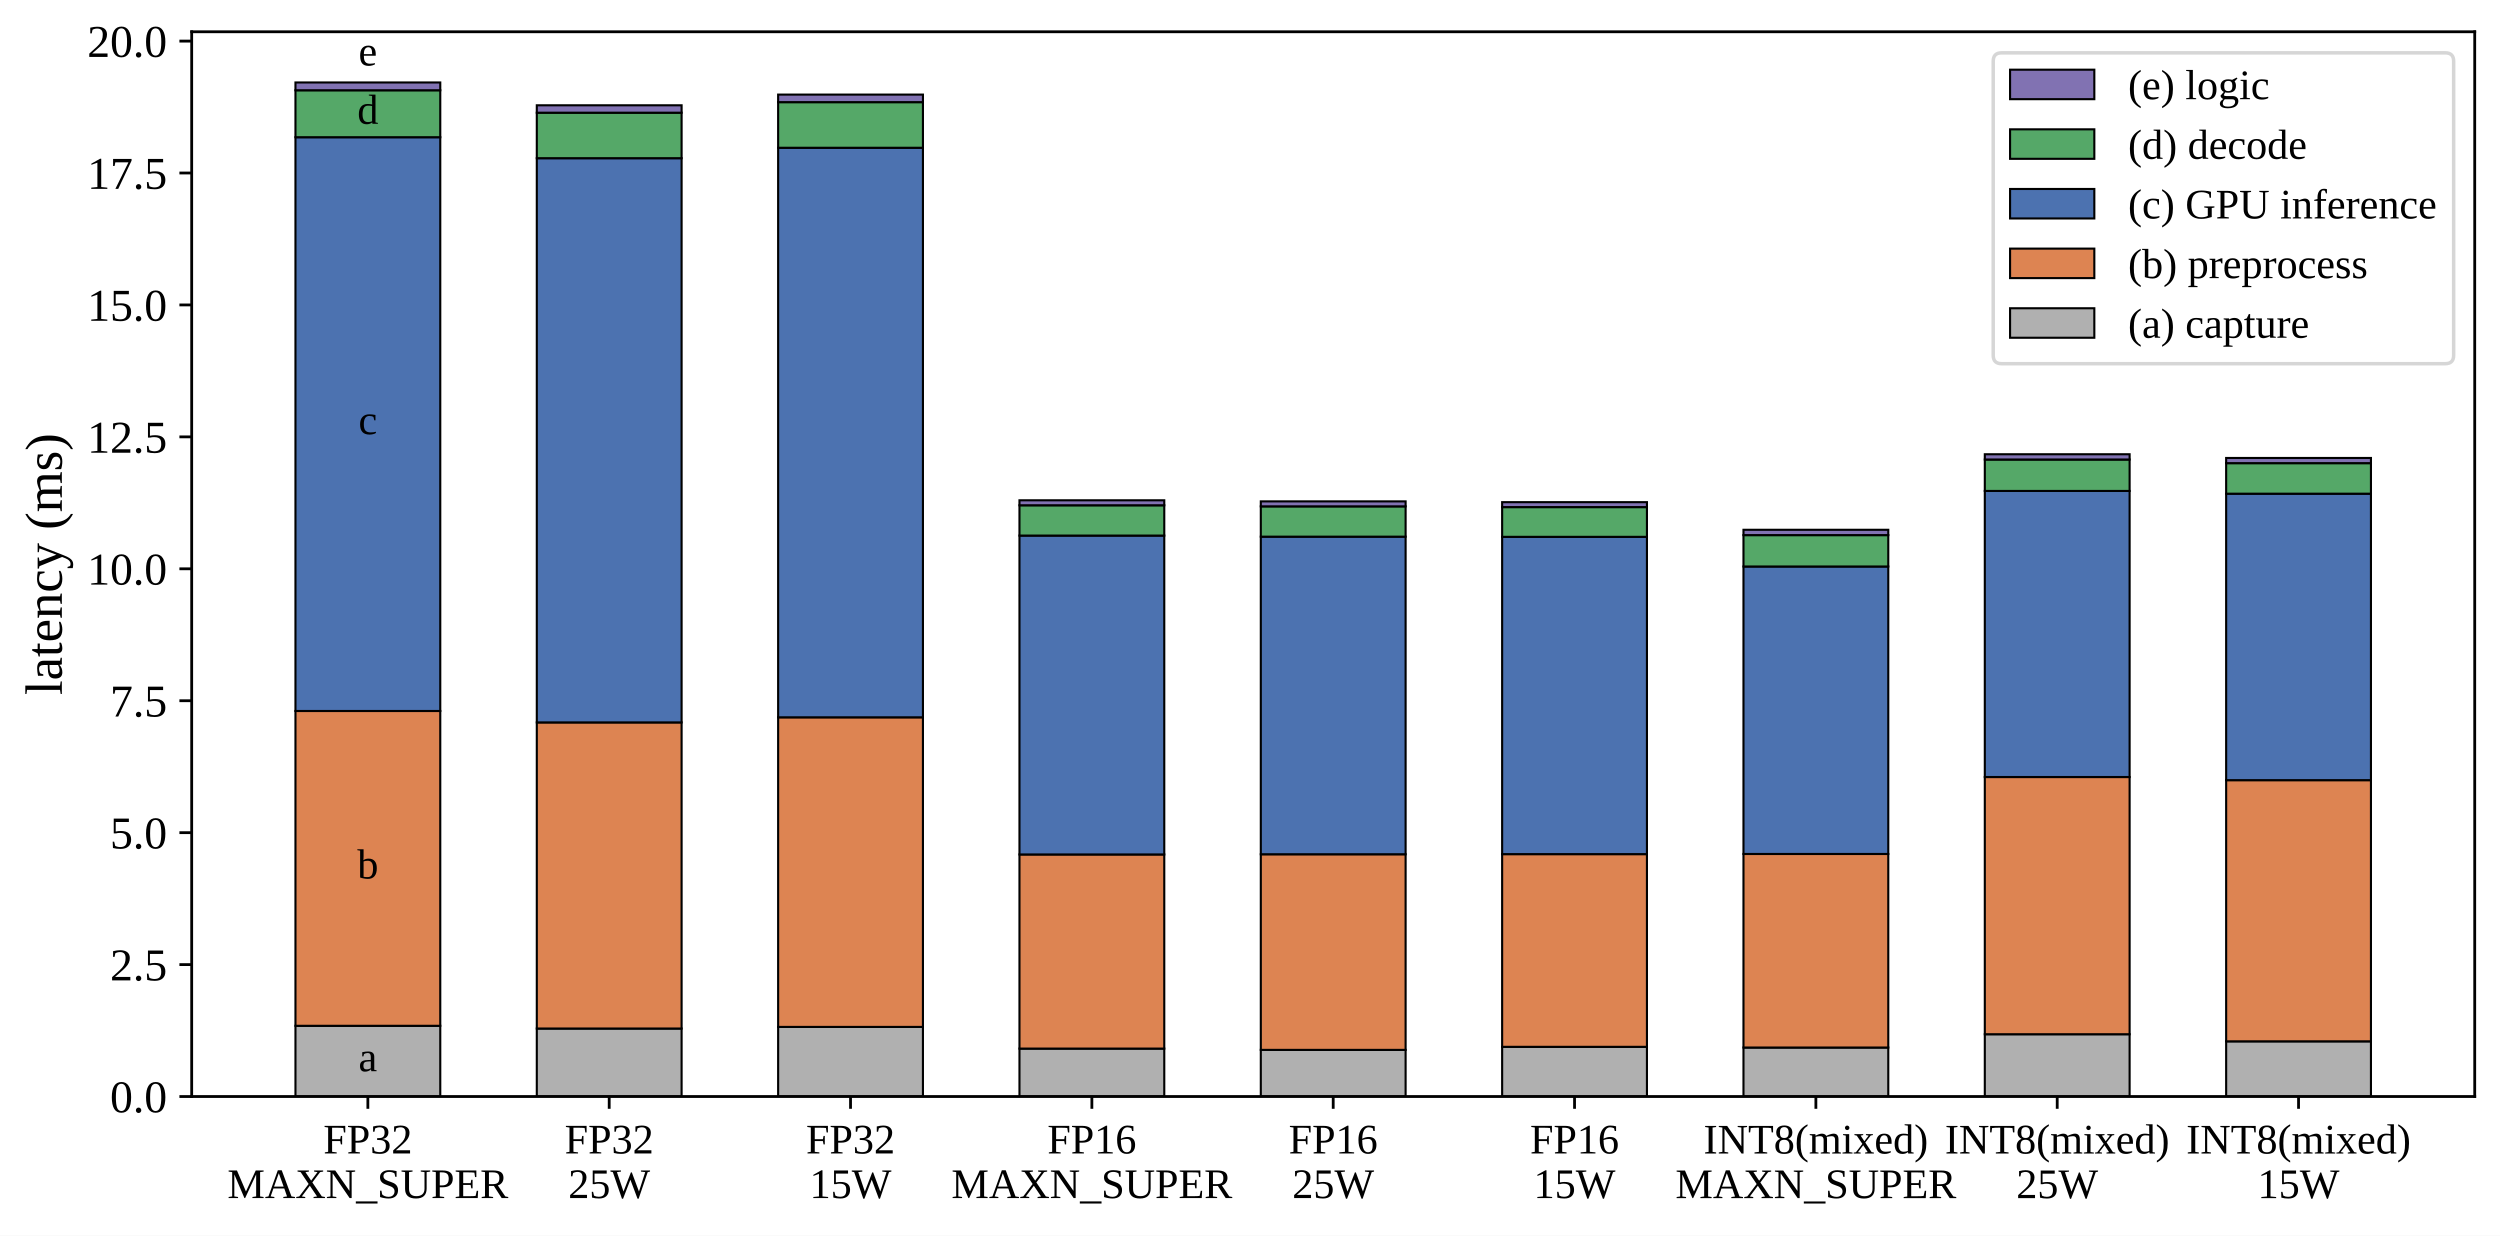
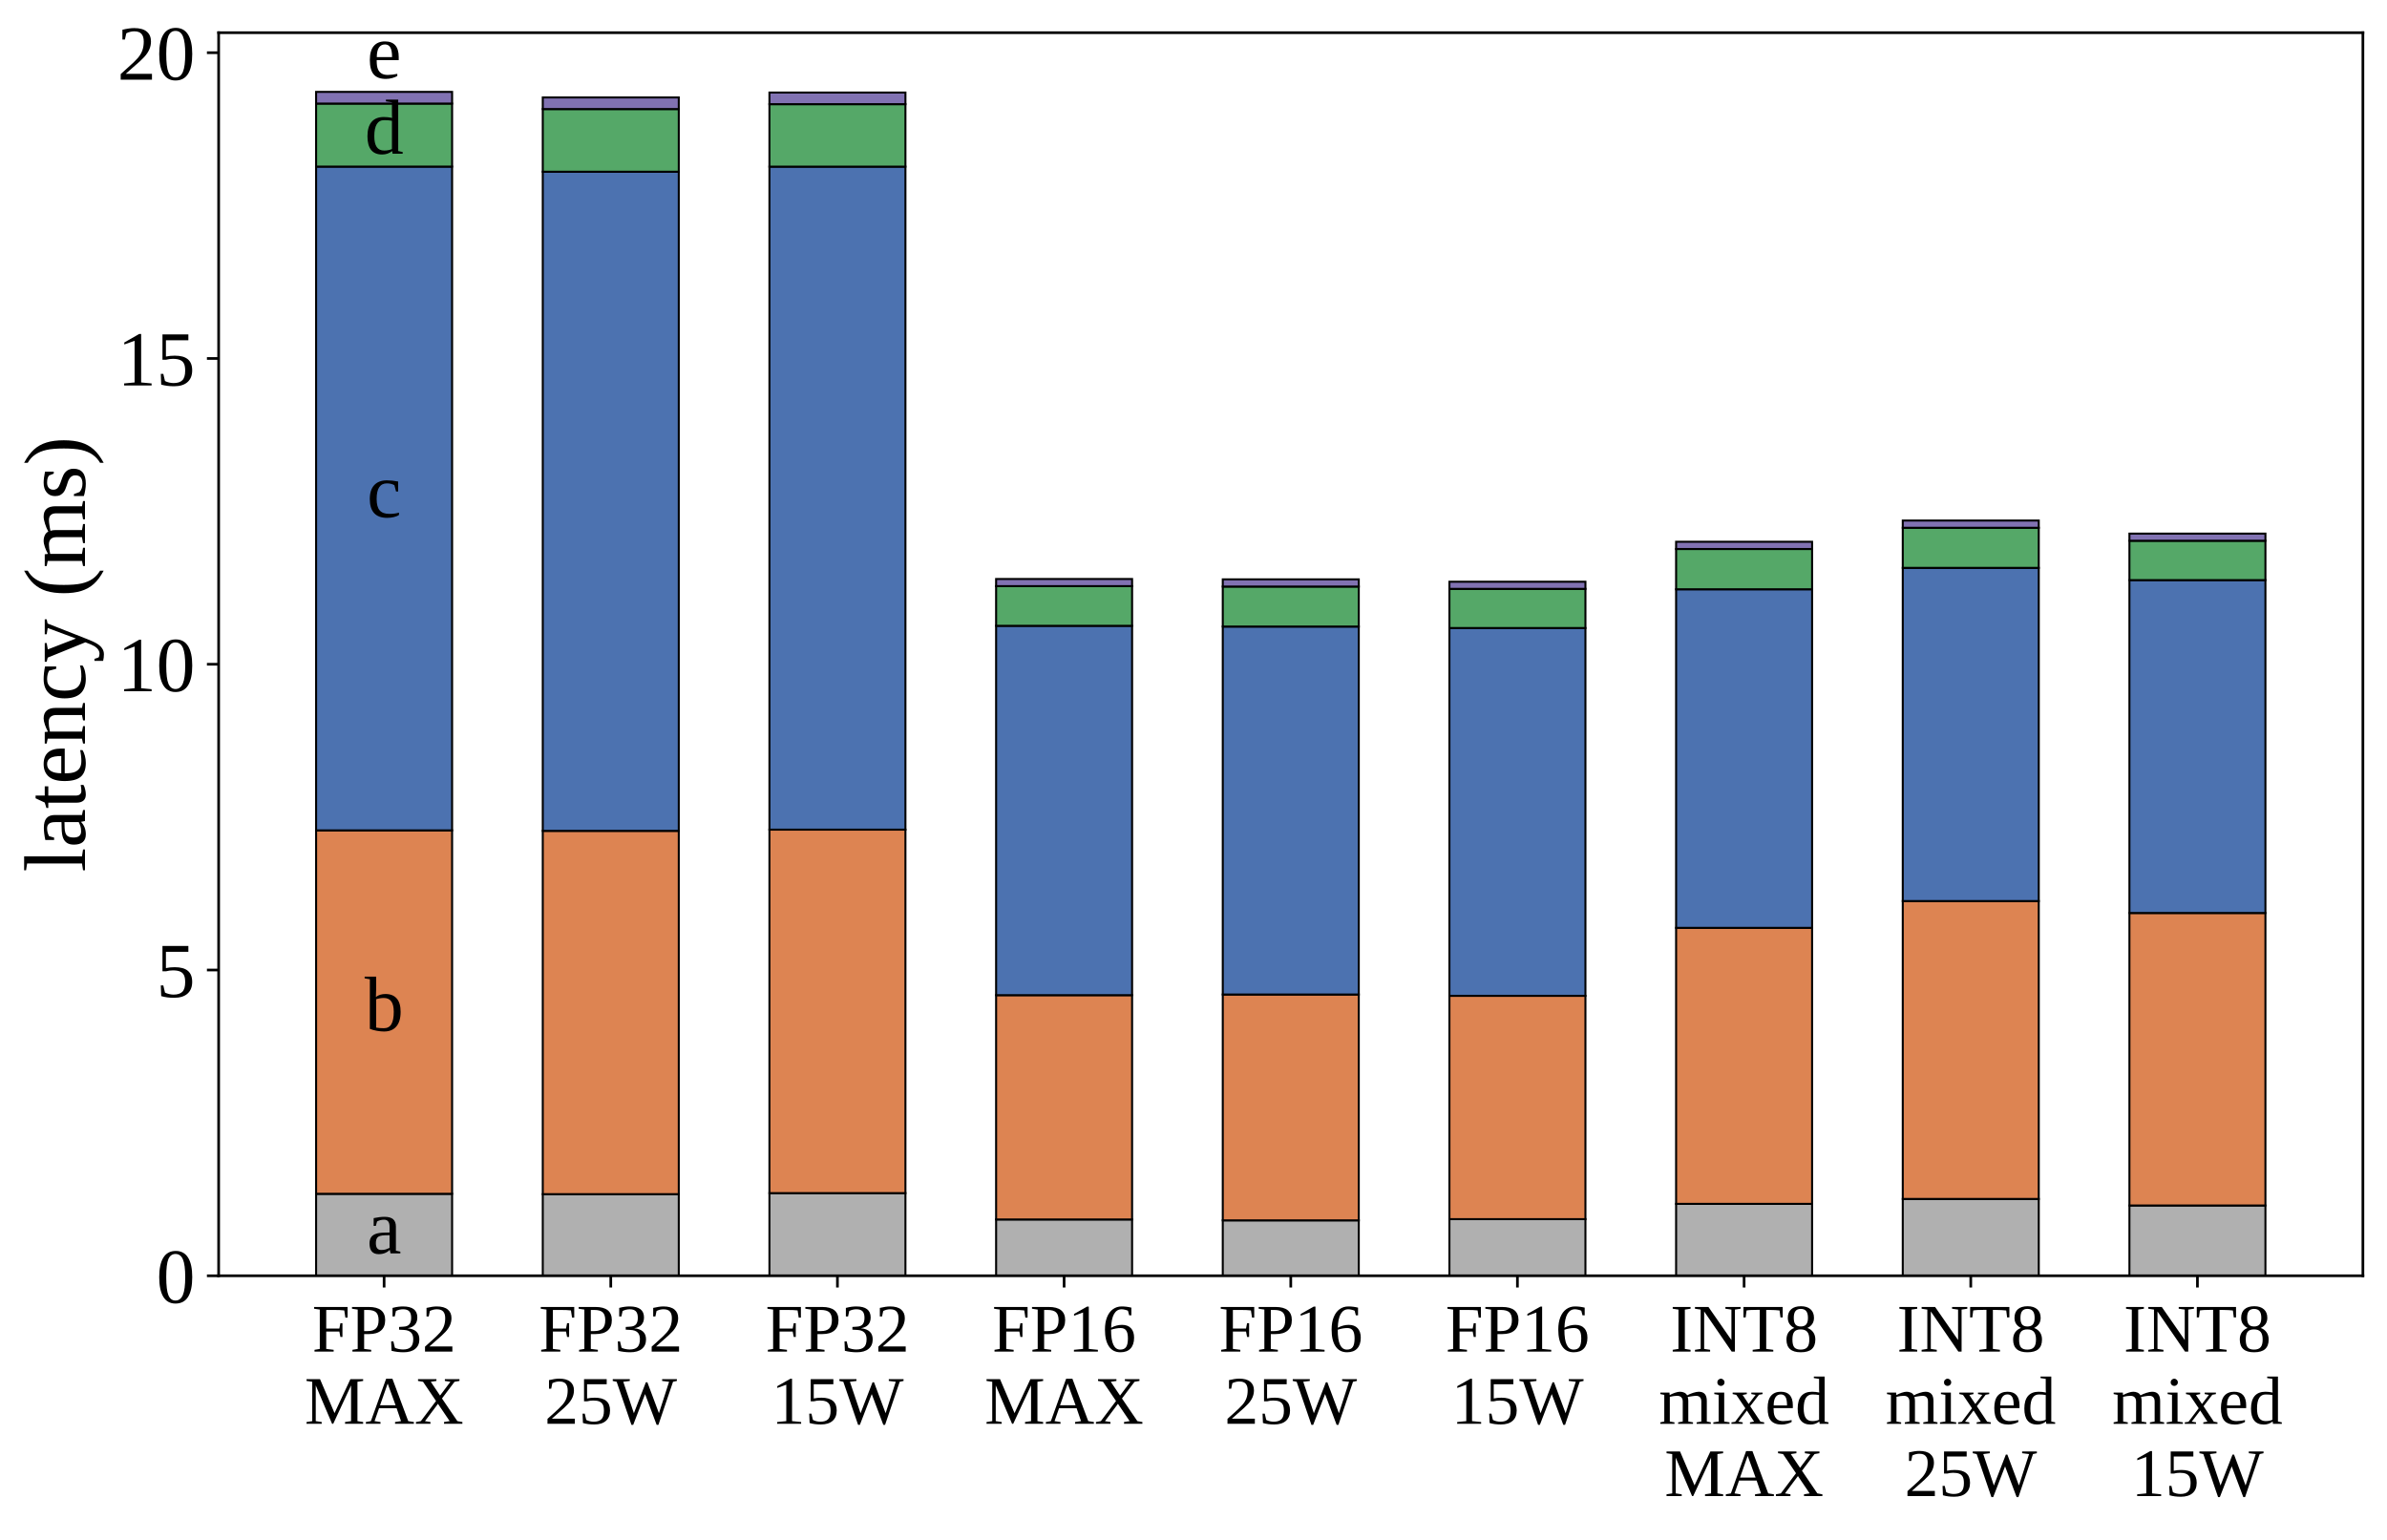
- <svg xmlns="http://www.w3.org/2000/svg" xmlns:xlink="http://www.w3.org/1999/xlink" width="712.126pt" height="351.974pt" viewBox="0 0 712.126 351.974" version="1.1">
+ <svg xmlns="http://www.w3.org/2000/svg" xmlns:xlink="http://www.w3.org/1999/xlink" width="712.95pt" height="459.992pt" viewBox="0 0 712.95 459.992" version="1.1">
  <defs>
    <style type="text/css">*{stroke-linejoin: round; stroke-linecap: butt}</style>
  </defs>
  <g id="figure_1">
    <g id="patch_1">
-       <path d="M 0 351.974  L 712.126 351.974  L 712.126 0  L 0 0  z " style="fill: #ffffff" />
+       <path d="M -0 459.992  L 712.95 459.992  L 712.95 0  L -0 0  z " style="fill: #ffffff" />
    </g>
    <g id="axes_1">
      <g id="patch_2">
-         <path d="M 54.603 312.344  L 704.926 312.344  L 704.926 9.05  L 54.603 9.05  z " style="fill: #ffffff" />
+         <path d="M 65.304 381.07  L 705.75 381.07  L 705.75 9.765  L 65.304 9.765  z " style="fill: #ffffff" />
      </g>
      <g id="patch_3">
-         <path d="M 84.163 312.344  L 125.41 312.344  L 125.41 292.201  L 84.163 292.201  z " clip-path="url(#pc930dbf7e7)" style="fill: #b0b0b0; stroke: #000000; stroke-width: 0.6; stroke-linejoin: miter" />
+         <path d="M 94.415 381.07  L 135.035 381.07  L 135.035 356.586  L 94.415 356.586  z " clip-path="url(#pd7037f2ccd)" style="fill: #b0b0b0; stroke: #000000; stroke-width: 0.6; stroke-linejoin: miter" />
      </g>
      <g id="patch_4">
-         <path d="M 152.908 312.344  L 194.154 312.344  L 194.154 292.976  L 152.908 292.976  z " clip-path="url(#pc930dbf7e7)" style="fill: #b0b0b0; stroke: #000000; stroke-width: 0.6; stroke-linejoin: miter" />
+         <path d="M 162.115 381.07  L 202.736 381.07  L 202.736 356.692  L 162.115 356.692  z " clip-path="url(#pd7037f2ccd)" style="fill: #b0b0b0; stroke: #000000; stroke-width: 0.6; stroke-linejoin: miter" />
      </g>
      <g id="patch_5">
-         <path d="M 221.652 312.344  L 262.899 312.344  L 262.899 292.52  L 221.652 292.52  z " clip-path="url(#pc930dbf7e7)" style="fill: #b0b0b0; stroke: #000000; stroke-width: 0.6; stroke-linejoin: miter" />
+         <path d="M 229.816 381.07  L 270.436 381.07  L 270.436 356.381  L 229.816 356.381  z " clip-path="url(#pd7037f2ccd)" style="fill: #b0b0b0; stroke: #000000; stroke-width: 0.6; stroke-linejoin: miter" />
      </g>
      <g id="patch_6">
-         <path d="M 290.396 312.344  L 331.643 312.344  L 331.643 298.691  L 290.396 298.691  z " clip-path="url(#pc930dbf7e7)" style="fill: #b0b0b0; stroke: #000000; stroke-width: 0.6; stroke-linejoin: miter" />
+         <path d="M 297.516 381.07  L 338.137 381.07  L 338.137 364.251  L 297.516 364.251  z " clip-path="url(#pd7037f2ccd)" style="fill: #b0b0b0; stroke: #000000; stroke-width: 0.6; stroke-linejoin: miter" />
      </g>
      <g id="patch_7">
-         <path d="M 359.141 312.344  L 400.388 312.344  L 400.388 299.061  L 359.141 299.061  z " clip-path="url(#pc930dbf7e7)" style="fill: #b0b0b0; stroke: #000000; stroke-width: 0.6; stroke-linejoin: miter" />
+         <path d="M 365.217 381.07  L 405.837 381.07  L 405.837 364.521  L 365.217 364.521  z " clip-path="url(#pd7037f2ccd)" style="fill: #b0b0b0; stroke: #000000; stroke-width: 0.6; stroke-linejoin: miter" />
      </g>
      <g id="patch_8">
-         <path d="M 427.885 312.344  L 469.132 312.344  L 469.132 298.193  L 427.885 298.193  z " clip-path="url(#pc930dbf7e7)" style="fill: #b0b0b0; stroke: #000000; stroke-width: 0.6; stroke-linejoin: miter" />
+         <path d="M 432.917 381.07  L 473.538 381.07  L 473.538 364.157  L 432.917 364.157  z " clip-path="url(#pd7037f2ccd)" style="fill: #b0b0b0; stroke: #000000; stroke-width: 0.6; stroke-linejoin: miter" />
      </g>
      <g id="patch_9">
-         <path d="M 496.63 312.344  L 537.877 312.344  L 537.877 298.39  L 496.63 298.39  z " clip-path="url(#pc930dbf7e7)" style="fill: #b0b0b0; stroke: #000000; stroke-width: 0.6; stroke-linejoin: miter" />
+         <path d="M 500.618 381.07  L 541.238 381.07  L 541.238 359.587  L 500.618 359.587  z " clip-path="url(#pd7037f2ccd)" style="fill: #b0b0b0; stroke: #000000; stroke-width: 0.6; stroke-linejoin: miter" />
      </g>
      <g id="patch_10">
-         <path d="M 565.374 312.344  L 606.621 312.344  L 606.621 294.603  L 565.374 294.603  z " clip-path="url(#pc930dbf7e7)" style="fill: #b0b0b0; stroke: #000000; stroke-width: 0.6; stroke-linejoin: miter" />
+         <path d="M 568.318 381.07  L 608.938 381.07  L 608.938 358.12  L 568.318 358.12  z " clip-path="url(#pd7037f2ccd)" style="fill: #b0b0b0; stroke: #000000; stroke-width: 0.6; stroke-linejoin: miter" />
      </g>
      <g id="patch_11">
-         <path d="M 634.119 312.344  L 675.366 312.344  L 675.366 296.625  L 634.119 296.625  z " clip-path="url(#pc930dbf7e7)" style="fill: #b0b0b0; stroke: #000000; stroke-width: 0.6; stroke-linejoin: miter" />
+         <path d="M 636.019 381.07  L 676.639 381.07  L 676.639 360.077  L 636.019 360.077  z " clip-path="url(#pd7037f2ccd)" style="fill: #b0b0b0; stroke: #000000; stroke-width: 0.6; stroke-linejoin: miter" />
      </g>
      <g id="patch_12">
-         <path d="M 84.163 292.201  L 125.41 292.201  L 125.41 202.524  L 84.163 202.524  z " clip-path="url(#pc930dbf7e7)" style="fill: #dd8452; stroke: #000000; stroke-width: 0.6; stroke-linejoin: miter" />
+         <path d="M 94.415 356.586  L 135.035 356.586  L 135.035 248.027  L 94.415 248.027  z " clip-path="url(#pd7037f2ccd)" style="fill: #dd8452; stroke: #000000; stroke-width: 0.6; stroke-linejoin: miter" />
      </g>
      <g id="patch_13">
-         <path d="M 152.908 292.976  L 194.154 292.976  L 194.154 205.78  L 152.908 205.78  z " clip-path="url(#pc930dbf7e7)" style="fill: #dd8452; stroke: #000000; stroke-width: 0.6; stroke-linejoin: miter" />
+         <path d="M 162.115 356.692  L 202.736 356.692  L 202.736 248.175  L 162.115 248.175  z " clip-path="url(#pd7037f2ccd)" style="fill: #dd8452; stroke: #000000; stroke-width: 0.6; stroke-linejoin: miter" />
      </g>
      <g id="patch_14">
-         <path d="M 221.652 292.52  L 262.899 292.52  L 262.899 204.328  L 221.652 204.328  z " clip-path="url(#pc930dbf7e7)" style="fill: #dd8452; stroke: #000000; stroke-width: 0.6; stroke-linejoin: miter" />
+         <path d="M 229.816 356.381  L 270.436 356.381  L 270.436 247.813  L 229.816 247.813  z " clip-path="url(#pd7037f2ccd)" style="fill: #dd8452; stroke: #000000; stroke-width: 0.6; stroke-linejoin: miter" />
      </g>
      <g id="patch_15">
-         <path d="M 290.396 298.691  L 331.643 298.691  L 331.643 243.393  L 290.396 243.393  z " clip-path="url(#pc930dbf7e7)" style="fill: #dd8452; stroke: #000000; stroke-width: 0.6; stroke-linejoin: miter" />
+         <path d="M 297.516 364.251  L 338.137 364.251  L 338.137 297.254  L 297.516 297.254  z " clip-path="url(#pd7037f2ccd)" style="fill: #dd8452; stroke: #000000; stroke-width: 0.6; stroke-linejoin: miter" />
      </g>
      <g id="patch_16">
-         <path d="M 359.141 299.061  L 400.388 299.061  L 400.388 243.336  L 359.141 243.336  z " clip-path="url(#pc930dbf7e7)" style="fill: #dd8452; stroke: #000000; stroke-width: 0.6; stroke-linejoin: miter" />
+         <path d="M 365.217 364.521  L 405.837 364.521  L 405.837 297.057  L 365.217 297.057  z " clip-path="url(#pd7037f2ccd)" style="fill: #dd8452; stroke: #000000; stroke-width: 0.6; stroke-linejoin: miter" />
      </g>
      <g id="patch_17">
-         <path d="M 427.885 298.193  L 469.132 298.193  L 469.132 243.298  L 427.885 243.298  z " clip-path="url(#pc930dbf7e7)" style="fill: #dd8452; stroke: #000000; stroke-width: 0.6; stroke-linejoin: miter" />
+         <path d="M 432.917 364.157  L 473.538 364.157  L 473.538 297.447  L 432.917 297.447  z " clip-path="url(#pd7037f2ccd)" style="fill: #dd8452; stroke: #000000; stroke-width: 0.6; stroke-linejoin: miter" />
      </g>
      <g id="patch_18">
-         <path d="M 496.63 298.39  L 537.877 298.39  L 537.877 243.256  L 496.63 243.256  z " clip-path="url(#pc930dbf7e7)" style="fill: #dd8452; stroke: #000000; stroke-width: 0.6; stroke-linejoin: miter" />
+         <path d="M 500.618 359.587  L 541.238 359.587  L 541.238 277.145  L 500.618 277.145  z " clip-path="url(#pd7037f2ccd)" style="fill: #dd8452; stroke: #000000; stroke-width: 0.6; stroke-linejoin: miter" />
      </g>
      <g id="patch_19">
-         <path d="M 565.374 294.603  L 606.621 294.603  L 606.621 221.337  L 565.374 221.337  z " clip-path="url(#pc930dbf7e7)" style="fill: #dd8452; stroke: #000000; stroke-width: 0.6; stroke-linejoin: miter" />
+         <path d="M 568.318 358.12  L 608.938 358.12  L 608.938 269.143  L 568.318 269.143  z " clip-path="url(#pd7037f2ccd)" style="fill: #dd8452; stroke: #000000; stroke-width: 0.6; stroke-linejoin: miter" />
      </g>
      <g id="patch_20">
-         <path d="M 634.119 296.625  L 675.366 296.625  L 675.366 222.229  L 634.119 222.229  z " clip-path="url(#pc930dbf7e7)" style="fill: #dd8452; stroke: #000000; stroke-width: 0.6; stroke-linejoin: miter" />
+         <path d="M 636.019 360.077  L 676.639 360.077  L 676.639 272.708  L 636.019 272.708  z " clip-path="url(#pd7037f2ccd)" style="fill: #dd8452; stroke: #000000; stroke-width: 0.6; stroke-linejoin: miter" />
      </g>
      <g id="patch_21">
-         <path d="M 84.163 202.524  L 125.41 202.524  L 125.41 39.088  L 84.163 39.088  z " clip-path="url(#pc930dbf7e7)" style="fill: #4c72b0; stroke: #000000; stroke-width: 0.6; stroke-linejoin: miter" />
+         <path d="M 94.415 248.027  L 135.035 248.027  L 135.035 49.763  L 94.415 49.763  z " clip-path="url(#pd7037f2ccd)" style="fill: #4c72b0; stroke: #000000; stroke-width: 0.6; stroke-linejoin: miter" />
      </g>
      <g id="patch_22">
-         <path d="M 152.908 205.78  L 194.154 205.78  L 194.154 45.062  L 152.908 45.062  z " clip-path="url(#pc930dbf7e7)" style="fill: #4c72b0; stroke: #000000; stroke-width: 0.6; stroke-linejoin: miter" />
+         <path d="M 162.115 248.175  L 202.736 248.175  L 202.736 51.291  L 162.115 51.291  z " clip-path="url(#pd7037f2ccd)" style="fill: #4c72b0; stroke: #000000; stroke-width: 0.6; stroke-linejoin: miter" />
      </g>
      <g id="patch_23">
-         <path d="M 221.652 204.328  L 262.899 204.328  L 262.899 42.092  L 221.652 42.092  z " clip-path="url(#pc930dbf7e7)" style="fill: #4c72b0; stroke: #000000; stroke-width: 0.6; stroke-linejoin: miter" />
+         <path d="M 229.816 247.813  L 270.436 247.813  L 270.436 49.776  L 229.816 49.776  z " clip-path="url(#pd7037f2ccd)" style="fill: #4c72b0; stroke: #000000; stroke-width: 0.6; stroke-linejoin: miter" />
      </g>
      <g id="patch_24">
-         <path d="M 290.396 243.393  L 331.643 243.393  L 331.643 152.559  L 290.396 152.559  z " clip-path="url(#pc930dbf7e7)" style="fill: #4c72b0; stroke: #000000; stroke-width: 0.6; stroke-linejoin: miter" />
+         <path d="M 297.516 297.254  L 338.137 297.254  L 338.137 186.925  L 297.516 186.925  z " clip-path="url(#pd7037f2ccd)" style="fill: #4c72b0; stroke: #000000; stroke-width: 0.6; stroke-linejoin: miter" />
      </g>
      <g id="patch_25">
-         <path d="M 359.141 243.336  L 400.388 243.336  L 400.388 152.87  L 359.141 152.87  z " clip-path="url(#pc930dbf7e7)" style="fill: #4c72b0; stroke: #000000; stroke-width: 0.6; stroke-linejoin: miter" />
+         <path d="M 365.217 297.057  L 405.837 297.057  L 405.837 187.148  L 365.217 187.148  z " clip-path="url(#pd7037f2ccd)" style="fill: #4c72b0; stroke: #000000; stroke-width: 0.6; stroke-linejoin: miter" />
      </g>
      <g id="patch_26">
-         <path d="M 427.885 243.298  L 469.132 243.298  L 469.132 152.921  L 427.885 152.921  z " clip-path="url(#pc930dbf7e7)" style="fill: #4c72b0; stroke: #000000; stroke-width: 0.6; stroke-linejoin: miter" />
+         <path d="M 432.917 297.447  L 473.538 297.447  L 473.538 187.586  L 432.917 187.586  z " clip-path="url(#pd7037f2ccd)" style="fill: #4c72b0; stroke: #000000; stroke-width: 0.6; stroke-linejoin: miter" />
      </g>
      <g id="patch_27">
-         <path d="M 496.63 243.256  L 537.877 243.256  L 537.877 161.369  L 496.63 161.369  z " clip-path="url(#pc930dbf7e7)" style="fill: #4c72b0; stroke: #000000; stroke-width: 0.6; stroke-linejoin: miter" />
+         <path d="M 500.618 277.145  L 541.238 277.145  L 541.238 176.016  L 500.618 176.016  z " clip-path="url(#pd7037f2ccd)" style="fill: #4c72b0; stroke: #000000; stroke-width: 0.6; stroke-linejoin: miter" />
      </g>
      <g id="patch_28">
-         <path d="M 565.374 221.337  L 606.621 221.337  L 606.621 139.847  L 565.374 139.847  z " clip-path="url(#pc930dbf7e7)" style="fill: #4c72b0; stroke: #000000; stroke-width: 0.6; stroke-linejoin: miter" />
+         <path d="M 568.318 269.143  L 608.938 269.143  L 608.938 169.618  L 568.318 169.618  z " clip-path="url(#pd7037f2ccd)" style="fill: #4c72b0; stroke: #000000; stroke-width: 0.6; stroke-linejoin: miter" />
      </g>
      <g id="patch_29">
-         <path d="M 634.119 222.229  L 675.366 222.229  L 675.366 140.63  L 634.119 140.63  z " clip-path="url(#pc930dbf7e7)" style="fill: #4c72b0; stroke: #000000; stroke-width: 0.6; stroke-linejoin: miter" />
+         <path d="M 636.019 272.708  L 676.639 272.708  L 676.639 173.277  L 636.019 173.277  z " clip-path="url(#pd7037f2ccd)" style="fill: #4c72b0; stroke: #000000; stroke-width: 0.6; stroke-linejoin: miter" />
      </g>
      <g id="patch_30">
-         <path d="M 84.163 39.088  L 125.41 39.088  L 125.41 25.711  L 84.163 25.711  z " clip-path="url(#pc930dbf7e7)" style="fill: #55a868; stroke: #000000; stroke-width: 0.6; stroke-linejoin: miter" />
+         <path d="M 94.415 49.763  L 135.035 49.763  L 135.035 30.933  L 94.415 30.933  z " clip-path="url(#pd7037f2ccd)" style="fill: #55a868; stroke: #000000; stroke-width: 0.6; stroke-linejoin: miter" />
      </g>
      <g id="patch_31">
-         <path d="M 152.908 45.062  L 194.154 45.062  L 194.154 32.103  L 152.908 32.103  z " clip-path="url(#pc930dbf7e7)" style="fill: #55a868; stroke: #000000; stroke-width: 0.6; stroke-linejoin: miter" />
+         <path d="M 162.115 51.291  L 202.736 51.291  L 202.736 32.572  L 162.115 32.572  z " clip-path="url(#pd7037f2ccd)" style="fill: #55a868; stroke: #000000; stroke-width: 0.6; stroke-linejoin: miter" />
      </g>
      <g id="patch_32">
-         <path d="M 221.652 42.092  L 262.899 42.092  L 262.899 29.096  L 221.652 29.096  z " clip-path="url(#pc930dbf7e7)" style="fill: #55a868; stroke: #000000; stroke-width: 0.6; stroke-linejoin: miter" />
+         <path d="M 229.816 49.776  L 270.436 49.776  L 270.436 31.115  L 229.816 31.115  z " clip-path="url(#pd7037f2ccd)" style="fill: #55a868; stroke: #000000; stroke-width: 0.6; stroke-linejoin: miter" />
      </g>
      <g id="patch_33">
-         <path d="M 290.396 152.559  L 331.643 152.559  L 331.643 143.93  L 290.396 143.93  z " clip-path="url(#pc930dbf7e7)" style="fill: #55a868; stroke: #000000; stroke-width: 0.6; stroke-linejoin: miter" />
+         <path d="M 297.516 186.925  L 338.137 186.925  L 338.137 175.076  L 297.516 175.076  z " clip-path="url(#pd7037f2ccd)" style="fill: #55a868; stroke: #000000; stroke-width: 0.6; stroke-linejoin: miter" />
      </g>
      <g id="patch_34">
-         <path d="M 359.141 152.87  L 400.388 152.87  L 400.388 144.237  L 359.141 144.237  z " clip-path="url(#pc930dbf7e7)" style="fill: #55a868; stroke: #000000; stroke-width: 0.6; stroke-linejoin: miter" />
+         <path d="M 365.217 187.148  L 405.837 187.148  L 405.837 175.203  L 365.217 175.203  z " clip-path="url(#pd7037f2ccd)" style="fill: #55a868; stroke: #000000; stroke-width: 0.6; stroke-linejoin: miter" />
      </g>
      <g id="patch_35">
-         <path d="M 427.885 152.921  L 469.132 152.921  L 469.132 144.447  L 427.885 144.447  z " clip-path="url(#pc930dbf7e7)" style="fill: #55a868; stroke: #000000; stroke-width: 0.6; stroke-linejoin: miter" />
+         <path d="M 432.917 187.586  L 473.538 187.586  L 473.538 175.892  L 432.917 175.892  z " clip-path="url(#pd7037f2ccd)" style="fill: #55a868; stroke: #000000; stroke-width: 0.6; stroke-linejoin: miter" />
      </g>
      <g id="patch_36">
-         <path d="M 496.63 161.369  L 537.877 161.369  L 537.877 152.426  L 496.63 152.426  z " clip-path="url(#pc930dbf7e7)" style="fill: #55a868; stroke: #000000; stroke-width: 0.6; stroke-linejoin: miter" />
+         <path d="M 500.618 176.016  L 541.238 176.016  L 541.238 163.985  L 500.618 163.985  z " clip-path="url(#pd7037f2ccd)" style="fill: #55a868; stroke: #000000; stroke-width: 0.6; stroke-linejoin: miter" />
      </g>
      <g id="patch_37">
-         <path d="M 565.374 139.847  L 606.621 139.847  L 606.621 130.895  L 565.374 130.895  z " clip-path="url(#pc930dbf7e7)" style="fill: #55a868; stroke: #000000; stroke-width: 0.6; stroke-linejoin: miter" />
+         <path d="M 568.318 169.618  L 608.938 169.618  L 608.938 157.644  L 568.318 157.644  z " clip-path="url(#pd7037f2ccd)" style="fill: #55a868; stroke: #000000; stroke-width: 0.6; stroke-linejoin: miter" />
      </g>
      <g id="patch_38">
-         <path d="M 634.119 140.63  L 675.366 140.63  L 675.366 131.928  L 634.119 131.928  z " clip-path="url(#pc930dbf7e7)" style="fill: #55a868; stroke: #000000; stroke-width: 0.6; stroke-linejoin: miter" />
+         <path d="M 636.019 173.277  L 676.639 173.277  L 676.639 161.52  L 636.019 161.52  z " clip-path="url(#pd7037f2ccd)" style="fill: #55a868; stroke: #000000; stroke-width: 0.6; stroke-linejoin: miter" />
      </g>
      <g id="patch_39">
-         <path d="M 84.163 25.711  L 125.41 25.711  L 125.41 23.492  L 84.163 23.492  z " clip-path="url(#pc930dbf7e7)" style="fill: #8172b2; stroke: #000000; stroke-width: 0.6; stroke-linejoin: miter" />
+         <path d="M 94.415 30.933  L 135.035 30.933  L 135.035 27.446  L 94.415 27.446  z " clip-path="url(#pd7037f2ccd)" style="fill: #8172b2; stroke: #000000; stroke-width: 0.6; stroke-linejoin: miter" />
      </g>
      <g id="patch_40">
-         <path d="M 152.908 32.103  L 194.154 32.103  L 194.154 29.994  L 152.908 29.994  z " clip-path="url(#pc930dbf7e7)" style="fill: #8172b2; stroke: #000000; stroke-width: 0.6; stroke-linejoin: miter" />
+         <path d="M 162.115 32.572  L 202.736 32.572  L 202.736 29.108  L 162.115 29.108  z " clip-path="url(#pd7037f2ccd)" style="fill: #8172b2; stroke: #000000; stroke-width: 0.6; stroke-linejoin: miter" />
      </g>
      <g id="patch_41">
-         <path d="M 221.652 29.096  L 262.899 29.096  L 262.899 26.946  L 221.652 26.946  z " clip-path="url(#pc930dbf7e7)" style="fill: #8172b2; stroke: #000000; stroke-width: 0.6; stroke-linejoin: miter" />
+         <path d="M 229.816 31.115  L 270.436 31.115  L 270.436 27.64  L 229.816 27.64  z " clip-path="url(#pd7037f2ccd)" style="fill: #8172b2; stroke: #000000; stroke-width: 0.6; stroke-linejoin: miter" />
      </g>
      <g id="patch_42">
-         <path d="M 290.396 143.93  L 331.643 143.93  L 331.643 142.51  L 290.396 142.51  z " clip-path="url(#pc930dbf7e7)" style="fill: #8172b2; stroke: #000000; stroke-width: 0.6; stroke-linejoin: miter" />
+         <path d="M 297.516 175.076  L 338.137 175.076  L 338.137 172.945  L 297.516 172.945  z " clip-path="url(#pd7037f2ccd)" style="fill: #8172b2; stroke: #000000; stroke-width: 0.6; stroke-linejoin: miter" />
      </g>
      <g id="patch_43">
-         <path d="M 359.141 144.237  L 400.388 144.237  L 400.388 142.818  L 359.141 142.818  z " clip-path="url(#pc930dbf7e7)" style="fill: #8172b2; stroke: #000000; stroke-width: 0.6; stroke-linejoin: miter" />
+         <path d="M 365.217 175.203  L 405.837 175.203  L 405.837 173.05  L 365.217 173.05  z " clip-path="url(#pd7037f2ccd)" style="fill: #8172b2; stroke: #000000; stroke-width: 0.6; stroke-linejoin: miter" />
      </g>
      <g id="patch_44">
-         <path d="M 427.885 144.447  L 469.132 144.447  L 469.132 143.04  L 427.885 143.04  z " clip-path="url(#pc930dbf7e7)" style="fill: #8172b2; stroke: #000000; stroke-width: 0.6; stroke-linejoin: miter" />
+         <path d="M 432.917 175.892  L 473.538 175.892  L 473.538 173.764  L 432.917 173.764  z " clip-path="url(#pd7037f2ccd)" style="fill: #8172b2; stroke: #000000; stroke-width: 0.6; stroke-linejoin: miter" />
      </g>
      <g id="patch_45">
-         <path d="M 496.63 152.426  L 537.877 152.426  L 537.877 150.91  L 496.63 150.91  z " clip-path="url(#pc930dbf7e7)" style="fill: #8172b2; stroke: #000000; stroke-width: 0.6; stroke-linejoin: miter" />
+         <path d="M 500.618 163.985  L 541.238 163.985  L 541.238 161.825  L 500.618 161.825  z " clip-path="url(#pd7037f2ccd)" style="fill: #8172b2; stroke: #000000; stroke-width: 0.6; stroke-linejoin: miter" />
      </g>
      <g id="patch_46">
-         <path d="M 565.374 130.895  L 606.621 130.895  L 606.621 129.394  L 565.374 129.394  z " clip-path="url(#pc930dbf7e7)" style="fill: #8172b2; stroke: #000000; stroke-width: 0.6; stroke-linejoin: miter" />
+         <path d="M 568.318 157.644  L 608.938 157.644  L 608.938 155.485  L 568.318 155.485  z " clip-path="url(#pd7037f2ccd)" style="fill: #8172b2; stroke: #000000; stroke-width: 0.6; stroke-linejoin: miter" />
      </g>
      <g id="patch_47">
-         <path d="M 634.119 131.928  L 675.366 131.928  L 675.366 130.454  L 634.119 130.454  z " clip-path="url(#pc930dbf7e7)" style="fill: #8172b2; stroke: #000000; stroke-width: 0.6; stroke-linejoin: miter" />
+         <path d="M 636.019 161.52  L 676.639 161.52  L 676.639 159.388  L 636.019 159.388  z " clip-path="url(#pd7037f2ccd)" style="fill: #8172b2; stroke: #000000; stroke-width: 0.6; stroke-linejoin: miter" />
      </g>
      <g id="matplotlib.axis_1">
        <g id="xtick_1">
          <g id="line2d_1">
            <defs>
-               <path id="m50b0c3b790" d="M 0 0  L 0 3.5  " style="stroke: #000000; stroke-width: 0.8" />
+               <path id="mb5bbe5efb1" d="M 0 0  L 0 3.5  " style="stroke: #000000; stroke-width: 0.8" />
            </defs>
            <g>
-               <use xlink:href="#m50b0c3b790" x="104.786" y="312.344" style="stroke: #000000; stroke-width: 0.8" />
+               <use xlink:href="#mb5bbe5efb1" x="114.725" y="381.07" style="stroke: #000000; stroke-width: 0.8" />
            </g>
          </g>
          <g id="text_1">
-             <text style="font-size: 12px; font-family: 'Times New Roman'" transform="translate(92.11327 328.5633)">FP32</text>
-             <text style="font-size: 12px; font-family: 'Times New Roman'" transform="translate(64.77858 341.2723)">MAXN_SUPER</text>
+             <text style="font-size: 20.364px; font-family: 'Times New Roman'" transform="translate(93.21896 403.7162)">FP32</text>
+             <text style="font-size: 20.364px; font-family: 'Times New Roman'" transform="translate(90.96462 425.2831)">MAX</text>
          </g>
        </g>
        <g id="xtick_2">
          <g id="line2d_2">
            <g>
-               <use xlink:href="#m50b0c3b790" x="173.531" y="312.344" style="stroke: #000000; stroke-width: 0.8" />
+               <use xlink:href="#mb5bbe5efb1" x="182.426" y="381.07" style="stroke: #000000; stroke-width: 0.8" />
            </g>
          </g>
          <g id="text_2">
-             <text style="font-size: 12px; font-family: 'Times New Roman'" transform="translate(160.8577 328.5633)">FP32</text>
-             <text style="font-size: 12px; font-family: 'Times New Roman'" transform="translate(161.8674 341.2723)">25W</text>
+             <text style="font-size: 20.364px; font-family: 'Times New Roman'" transform="translate(160.9194 403.7162)">FP32</text>
+             <text style="font-size: 20.364px; font-family: 'Times New Roman'" transform="translate(162.6329 425.2831)">25W</text>
          </g>
        </g>
        <g id="xtick_3">
          <g id="line2d_3">
            <g>
-               <use xlink:href="#m50b0c3b790" x="242.275" y="312.344" style="stroke: #000000; stroke-width: 0.8" />
+               <use xlink:href="#mb5bbe5efb1" x="250.126" y="381.07" style="stroke: #000000; stroke-width: 0.8" />
            </g>
          </g>
          <g id="text_3">
-             <text style="font-size: 12px; font-family: 'Times New Roman'" transform="translate(229.6022 328.5633)">FP32</text>
-             <text style="font-size: 12px; font-family: 'Times New Roman'" transform="translate(230.6119 341.2723)">15W</text>
+             <text style="font-size: 20.364px; font-family: 'Times New Roman'" transform="translate(228.6199 403.7162)">FP32</text>
+             <text style="font-size: 20.364px; font-family: 'Times New Roman'" transform="translate(230.3333 425.2831)">15W</text>
          </g>
        </g>
        <g id="xtick_4">
          <g id="line2d_4">
            <g>
-               <use xlink:href="#m50b0c3b790" x="311.02" y="312.344" style="stroke: #000000; stroke-width: 0.8" />
+               <use xlink:href="#mb5bbe5efb1" x="317.826" y="381.07" style="stroke: #000000; stroke-width: 0.8" />
            </g>
          </g>
          <g id="text_4">
-             <text style="font-size: 12px; font-family: 'Times New Roman'" transform="translate(298.3467 328.5633)">FP16</text>
-             <text style="font-size: 12px; font-family: 'Times New Roman'" transform="translate(271.012 341.2723)">MAXN_SUPER</text>
+             <text style="font-size: 20.364px; font-family: 'Times New Roman'" transform="translate(296.3204 403.7162)">FP16</text>
+             <text style="font-size: 20.364px; font-family: 'Times New Roman'" transform="translate(294.066 425.2831)">MAX</text>
          </g>
        </g>
        <g id="xtick_5">
          <g id="line2d_5">
            <g>
-               <use xlink:href="#m50b0c3b790" x="379.764" y="312.344" style="stroke: #000000; stroke-width: 0.8" />
+               <use xlink:href="#mb5bbe5efb1" x="385.527" y="381.07" style="stroke: #000000; stroke-width: 0.8" />
            </g>
          </g>
          <g id="text_5">
-             <text style="font-size: 12px; font-family: 'Times New Roman'" transform="translate(367.0912 328.5633)">FP16</text>
-             <text style="font-size: 12px; font-family: 'Times New Roman'" transform="translate(368.1008 341.2723)">25W</text>
+             <text style="font-size: 20.364px; font-family: 'Times New Roman'" transform="translate(364.0208 403.7162)">FP16</text>
+             <text style="font-size: 20.364px; font-family: 'Times New Roman'" transform="translate(365.7343 425.2831)">25W</text>
          </g>
        </g>
        <g id="xtick_6">
          <g id="line2d_6">
            <g>
-               <use xlink:href="#m50b0c3b790" x="448.509" y="312.344" style="stroke: #000000; stroke-width: 0.8" />
+               <use xlink:href="#mb5bbe5efb1" x="453.227" y="381.07" style="stroke: #000000; stroke-width: 0.8" />
            </g>
          </g>
          <g id="text_6">
-             <text style="font-size: 12px; font-family: 'Times New Roman'" transform="translate(435.8356 328.5633)">FP16</text>
-             <text style="font-size: 12px; font-family: 'Times New Roman'" transform="translate(436.8453 341.2723)">15W</text>
+             <text style="font-size: 20.364px; font-family: 'Times New Roman'" transform="translate(431.7213 403.7162)">FP16</text>
+             <text style="font-size: 20.364px; font-family: 'Times New Roman'" transform="translate(433.4347 425.2831)">15W</text>
          </g>
        </g>
        <g id="xtick_7">
          <g id="line2d_7">
            <g>
-               <use xlink:href="#m50b0c3b790" x="517.253" y="312.344" style="stroke: #000000; stroke-width: 0.8" />
+               <use xlink:href="#mb5bbe5efb1" x="520.928" y="381.07" style="stroke: #000000; stroke-width: 0.8" />
            </g>
          </g>
          <g id="text_7">
-             <text style="font-size: 12px; font-family: 'Times New Roman'" transform="translate(485.2648 328.5755)">INT8(mixed)</text>
-             <text style="font-size: 12px; font-family: 'Times New Roman'" transform="translate(477.2454 341.2845)">MAXN_SUPER</text>
+             <text style="font-size: 20.364px; font-family: 'Times New Roman'" transform="translate(498.8745 403.7162)">INT8</text>
+             <text style="font-size: 20.364px; font-family: 'Times New Roman'" transform="translate(495.4779 425.3038)">mixed</text>
+             <text style="font-size: 20.364px; font-family: 'Times New Roman'" transform="translate(497.1674 446.8708)">MAX</text>
          </g>
        </g>
        <g id="xtick_8">
          <g id="line2d_8">
            <g>
-               <use xlink:href="#m50b0c3b790" x="585.998" y="312.344" style="stroke: #000000; stroke-width: 0.8" />
+               <use xlink:href="#mb5bbe5efb1" x="588.628" y="381.07" style="stroke: #000000; stroke-width: 0.8" />
            </g>
          </g>
          <g id="text_8">
-             <text style="font-size: 12px; font-family: 'Times New Roman'" transform="translate(554.0093 328.5755)">INT8(mixed)</text>
-             <text style="font-size: 12px; font-family: 'Times New Roman'" transform="translate(574.3343 341.2845)">25W</text>
+             <text style="font-size: 20.364px; font-family: 'Times New Roman'" transform="translate(566.575 403.7162)">INT8</text>
+             <text style="font-size: 20.364px; font-family: 'Times New Roman'" transform="translate(563.1783 425.3038)">mixed</text>
+             <text style="font-size: 20.364px; font-family: 'Times New Roman'" transform="translate(568.8357 446.8708)">25W</text>
          </g>
        </g>
        <g id="xtick_9">
          <g id="line2d_9">
            <g>
-               <use xlink:href="#m50b0c3b790" x="654.742" y="312.344" style="stroke: #000000; stroke-width: 0.8" />
+               <use xlink:href="#mb5bbe5efb1" x="656.329" y="381.07" style="stroke: #000000; stroke-width: 0.8" />
            </g>
          </g>
          <g id="text_9">
-             <text style="font-size: 12px; font-family: 'Times New Roman'" transform="translate(622.7537 328.5755)">INT8(mixed)</text>
-             <text style="font-size: 12px; font-family: 'Times New Roman'" transform="translate(643.0787 341.2845)">15W</text>
+             <text style="font-size: 20.364px; font-family: 'Times New Roman'" transform="translate(634.2754 403.7162)">INT8</text>
+             <text style="font-size: 20.364px; font-family: 'Times New Roman'" transform="translate(630.8788 425.3038)">mixed</text>
+             <text style="font-size: 20.364px; font-family: 'Times New Roman'" transform="translate(636.5361 446.8708)">15W</text>
          </g>
        </g>
      </g>
      <g id="matplotlib.axis_2">
        <g id="ytick_1">
          <g id="line2d_10">
            <defs>
-               <path id="m9aff6ed724" d="M 0 0  L -3.5 0  " style="stroke: #000000; stroke-width: 0.8" />
+               <path id="m1d2ee49687" d="M 0 0  L -3.5 0  " style="stroke: #000000; stroke-width: 0.8" />
            </defs>
            <g>
-               <use xlink:href="#m9aff6ed724" x="54.603" y="312.344" style="stroke: #000000; stroke-width: 0.8" />
+               <use xlink:href="#m1d2ee49687" x="65.304" y="381.07" style="stroke: #000000; stroke-width: 0.8" />
            </g>
          </g>
          <g id="text_10">
-             <text style="font-size: 13px; font-family: 'Times New Roman'; text-anchor: end" x="47.603" y="316.85" transform="rotate(-0 47.60293 316.8504)">0.0</text>
+             <text style="font-size: 23.273px; font-family: 'Times New Roman'; text-anchor: end" x="58.304" y="389.139" transform="rotate(-0 58.30373 389.1387)">0</text>
          </g>
        </g>
        <g id="ytick_2">
          <g id="line2d_11">
            <g>
-               <use xlink:href="#m9aff6ed724" x="54.603" y="274.764" style="stroke: #000000; stroke-width: 0.8" />
+               <use xlink:href="#m1d2ee49687" x="65.304" y="289.738" style="stroke: #000000; stroke-width: 0.8" />
            </g>
          </g>
          <g id="text_11">
-             <text style="font-size: 13px; font-family: 'Times New Roman'; text-anchor: end" x="47.603" y="279.271" transform="rotate(-0 47.60293 279.2708)">2.5</text>
+             <text style="font-size: 23.273px; font-family: 'Times New Roman'; text-anchor: end" x="58.304" y="297.806" transform="rotate(-0 58.30373 297.806)">5</text>
          </g>
        </g>
        <g id="ytick_3">
          <g id="line2d_12">
            <g>
-               <use xlink:href="#m9aff6ed724" x="54.603" y="237.184" style="stroke: #000000; stroke-width: 0.8" />
+               <use xlink:href="#m1d2ee49687" x="65.304" y="198.405" style="stroke: #000000; stroke-width: 0.8" />
            </g>
          </g>
          <g id="text_12">
-             <text style="font-size: 13px; font-family: 'Times New Roman'; text-anchor: end" x="47.603" y="241.691" transform="rotate(-0 47.60293 241.6912)">5.0</text>
+             <text style="font-size: 23.273px; font-family: 'Times New Roman'; text-anchor: end" x="58.304" y="206.473" transform="rotate(-0 58.30373 206.4733)">10</text>
          </g>
        </g>
        <g id="ytick_4">
          <g id="line2d_13">
            <g>
-               <use xlink:href="#m9aff6ed724" x="54.603" y="199.605" style="stroke: #000000; stroke-width: 0.8" />
+               <use xlink:href="#m1d2ee49687" x="65.304" y="107.072" style="stroke: #000000; stroke-width: 0.8" />
            </g>
          </g>
          <g id="text_13">
-             <text style="font-size: 13px; font-family: 'Times New Roman'; text-anchor: end" x="47.603" y="204.112" transform="rotate(-0 47.60293 204.1116)">7.5</text>
+             <text style="font-size: 23.273px; font-family: 'Times New Roman'; text-anchor: end" x="58.304" y="115.141" transform="rotate(-0 58.30373 115.1406)">15</text>
          </g>
        </g>
        <g id="ytick_5">
          <g id="line2d_14">
            <g>
-               <use xlink:href="#m9aff6ed724" x="54.603" y="162.025" style="stroke: #000000; stroke-width: 0.8" />
+               <use xlink:href="#m1d2ee49687" x="65.304" y="15.74" style="stroke: #000000; stroke-width: 0.8" />
            </g>
          </g>
          <g id="text_14">
-             <text style="font-size: 13px; font-family: 'Times New Roman'; text-anchor: end" x="47.603" y="166.532" transform="rotate(-0 47.60293 166.5321)">10.0</text>
-           </g>
-         </g>
-         <g id="ytick_6">
-           <g id="line2d_15">
-             <g>
-               <use xlink:href="#m9aff6ed724" x="54.603" y="124.446" style="stroke: #000000; stroke-width: 0.8" />
-             </g>
-           </g>
-           <g id="text_15">
-             <text style="font-size: 13px; font-family: 'Times New Roman'; text-anchor: end" x="47.603" y="128.952" transform="rotate(-0 47.60293 128.9525)">12.5</text>
-           </g>
-         </g>
-         <g id="ytick_7">
-           <g id="line2d_16">
-             <g>
-               <use xlink:href="#m9aff6ed724" x="54.603" y="86.866" style="stroke: #000000; stroke-width: 0.8" />
-             </g>
-           </g>
-           <g id="text_16">
-             <text style="font-size: 13px; font-family: 'Times New Roman'; text-anchor: end" x="47.603" y="91.373" transform="rotate(-0 47.60293 91.37286)">15.0</text>
-           </g>
-         </g>
-         <g id="ytick_8">
-           <g id="line2d_17">
-             <g>
-               <use xlink:href="#m9aff6ed724" x="54.603" y="49.286" style="stroke: #000000; stroke-width: 0.8" />
-             </g>
-           </g>
-           <g id="text_17">
-             <text style="font-size: 13px; font-family: 'Times New Roman'; text-anchor: end" x="47.603" y="53.793" transform="rotate(-0 47.60293 53.79327)">17.5</text>
-           </g>
-         </g>
-         <g id="ytick_9">
-           <g id="line2d_18">
-             <g>
-               <use xlink:href="#m9aff6ed724" x="54.603" y="11.707" style="stroke: #000000; stroke-width: 0.8" />
-             </g>
-           </g>
-           <g id="text_18">
-             <text style="font-size: 13px; font-family: 'Times New Roman'; text-anchor: end" x="47.603" y="16.214" transform="rotate(-0 47.60293 16.21367)">20.0</text>
-           </g>
-         </g>
-         <g id="text_19">
-           <text style="font-size: 15px; font-family: 'Times New Roman'; text-anchor: middle" x="17.616" y="160.697" transform="rotate(-90 17.61563 160.6968)">latency (ms)</text>
+             <text style="font-size: 23.273px; font-family: 'Times New Roman'; text-anchor: end" x="58.304" y="23.808" transform="rotate(-0 58.30373 23.80788)">20</text>
+           </g>
+         </g>
+         <g id="text_15">
+           <text style="font-size: 26.182px; font-family: 'Times New Roman'; text-anchor: middle" x="25.38" y="195.418" transform="rotate(-90 25.38017 195.4176)">latency (ms)</text>
        </g>
      </g>
      <g id="patch_48">
-         <path d="M 54.603 312.344  L 54.603 9.05  " style="fill: none; stroke: #000000; stroke-width: 0.8; stroke-linejoin: miter; stroke-linecap: square" />
+         <path d="M 65.304 381.07  L 65.304 9.765  " style="fill: none; stroke: #000000; stroke-width: 0.8; stroke-linejoin: miter; stroke-linecap: square" />
      </g>
      <g id="patch_49">
-         <path d="M 704.926 312.344  L 704.926 9.05  " style="fill: none; stroke: #000000; stroke-width: 0.8; stroke-linejoin: miter; stroke-linecap: square" />
+         <path d="M 705.75 381.07  L 705.75 9.765  " style="fill: none; stroke: #000000; stroke-width: 0.8; stroke-linejoin: miter; stroke-linecap: square" />
      </g>
      <g id="patch_50">
-         <path d="M 54.603 312.344  L 704.926 312.344  " style="fill: none; stroke: #000000; stroke-width: 0.8; stroke-linejoin: miter; stroke-linecap: square" />
+         <path d="M 65.304 381.07  L 705.75 381.07  " style="fill: none; stroke: #000000; stroke-width: 0.8; stroke-linejoin: miter; stroke-linecap: square" />
      </g>
      <g id="patch_51">
-         <path d="M 54.603 9.05  L 704.926 9.05  " style="fill: none; stroke: #000000; stroke-width: 0.8; stroke-linejoin: miter; stroke-linecap: square" />
+         <path d="M 65.304 9.765  L 705.75 9.765  " style="fill: none; stroke: #000000; stroke-width: 0.8; stroke-linejoin: miter; stroke-linecap: square" />
+       </g>
+       <g id="text_16">
+         <text style="font-size: 23.273px; font-family: 'Times New Roman'; text-anchor: middle" x="114.725" y="374.385" transform="rotate(-0 114.7251 374.3851)">a</text>
+       </g>
+       <g id="text_17">
+         <text style="font-size: 23.273px; font-family: 'Times New Roman'; text-anchor: middle" x="114.725" y="307.875" transform="rotate(-0 114.7251 307.8753)">b</text>
+       </g>
+       <g id="text_18">
+         <text style="font-size: 23.273px; font-family: 'Times New Roman'; text-anchor: middle" x="114.725" y="154.452" transform="rotate(-0 114.7251 154.4521)">c</text>
+       </g>
+       <g id="text_19">
+         <text style="font-size: 23.273px; font-family: 'Times New Roman'; text-anchor: middle" x="114.725" y="45.917" transform="rotate(-0 114.7251 45.91687)">d</text>
      </g>
      <g id="text_20">
-         <text style="font-size: 12px; font-family: 'Times New Roman'; text-anchor: middle" x="104.786" y="305.137" transform="rotate(-0 104.7864 305.1374)">a</text>
-       </g>
-       <g id="text_21">
-         <text style="font-size: 12px; font-family: 'Times New Roman'; text-anchor: middle" x="104.786" y="250.234" transform="rotate(-0 104.7864 250.2338)">b</text>
-       </g>
-       <g id="text_22">
-         <text style="font-size: 12px; font-family: 'Times New Roman'; text-anchor: middle" x="104.786" y="123.671" transform="rotate(-0 104.7864 123.6713)">c</text>
-       </g>
-       <g id="text_23">
-         <text style="font-size: 12px; font-family: 'Times New Roman'; text-anchor: middle" x="104.786" y="35.271" transform="rotate(-0 104.7864 35.27105)">d</text>
-       </g>
-       <g id="text_24">
-         <text style="font-size: 12px; font-family: 'Times New Roman'; text-anchor: middle" x="104.786" y="18.648" transform="rotate(-0 104.7864 18.64785)">e</text>
-       </g>
-       <g id="legend_1">
-         <g id="patch_52">
-           <path d="M 570.169 103.599  L 696.526 103.599  Q 698.926 103.599 698.926 101.199  L 698.926 17.45  Q 698.926 15.05 696.526 15.05  L 570.169 15.05  Q 567.769 15.05 567.769 17.45  L 567.769 101.199  Q 567.769 103.599 570.169 103.599  z " style="fill: #ffffff; opacity: 0.8; stroke: #cccccc; stroke-linejoin: miter" />
-         </g>
-         <g id="patch_53">
-           <path d="M 572.569 28.25  L 596.569 28.25  L 596.569 19.85  L 572.569 19.85  z " style="fill: #8172b2; stroke: #000000; stroke-width: 0.6; stroke-linejoin: miter" />
-         </g>
-         <g id="text_25">
-           <text style="font-size: 12px; font-family: 'Times New Roman'; text-anchor: start" x="606.169" y="28.25" transform="rotate(-0 606.1694 28.24992)">(e) logic</text>
-         </g>
-         <g id="patch_54">
-           <path d="M 572.569 45.24  L 596.569 45.24  L 596.569 36.84  L 572.569 36.84  z " style="fill: #55a868; stroke: #000000; stroke-width: 0.6; stroke-linejoin: miter" />
-         </g>
-         <g id="text_26">
-           <text style="font-size: 12px; font-family: 'Times New Roman'; text-anchor: start" x="606.169" y="45.24" transform="rotate(-0 606.1694 45.23976)">(d) decode</text>
-         </g>
-         <g id="patch_55">
-           <path d="M 572.569 62.23  L 596.569 62.23  L 596.569 53.83  L 572.569 53.83  z " style="fill: #4c72b0; stroke: #000000; stroke-width: 0.6; stroke-linejoin: miter" />
-         </g>
-         <g id="text_27">
-           <text style="font-size: 12px; font-family: 'Times New Roman'; text-anchor: start" x="606.169" y="62.23" transform="rotate(-0 606.1694 62.2296)">(c) GPU inference</text>
-         </g>
-         <g id="patch_56">
-           <path d="M 572.569 79.219  L 596.569 79.219  L 596.569 70.819  L 572.569 70.819  z " style="fill: #dd8452; stroke: #000000; stroke-width: 0.6; stroke-linejoin: miter" />
-         </g>
-         <g id="text_28">
-           <text style="font-size: 12px; font-family: 'Times New Roman'; text-anchor: start" x="606.169" y="79.219" transform="rotate(-0 606.1694 79.21945)">(b) preprocess</text>
-         </g>
-         <g id="patch_57">
-           <path d="M 572.569 96.209  L 596.569 96.209  L 596.569 87.809  L 572.569 87.809  z " style="fill: #b0b0b0; stroke: #000000; stroke-width: 0.6; stroke-linejoin: miter" />
-         </g>
-         <g id="text_29">
-           <text style="font-size: 12px; font-family: 'Times New Roman'; text-anchor: start" x="606.169" y="96.209" transform="rotate(-0 606.1694 96.20929)">(a) capture</text>
-         </g>
+         <text style="font-size: 23.273px; font-family: 'Times New Roman'; text-anchor: middle" x="114.725" y="23.337" transform="rotate(-0 114.7251 23.33651)">e</text>
      </g>
    </g>
  </g>
  <defs>
-     <clipPath id="pc930dbf7e7">
-       <rect x="54.603" y="9.05" width="650.323" height="303.294" />
+     <clipPath id="pd7037f2ccd">
+       <rect x="65.304" y="9.765" width="640.446" height="371.306" />
    </clipPath>
  </defs>
</svg>
